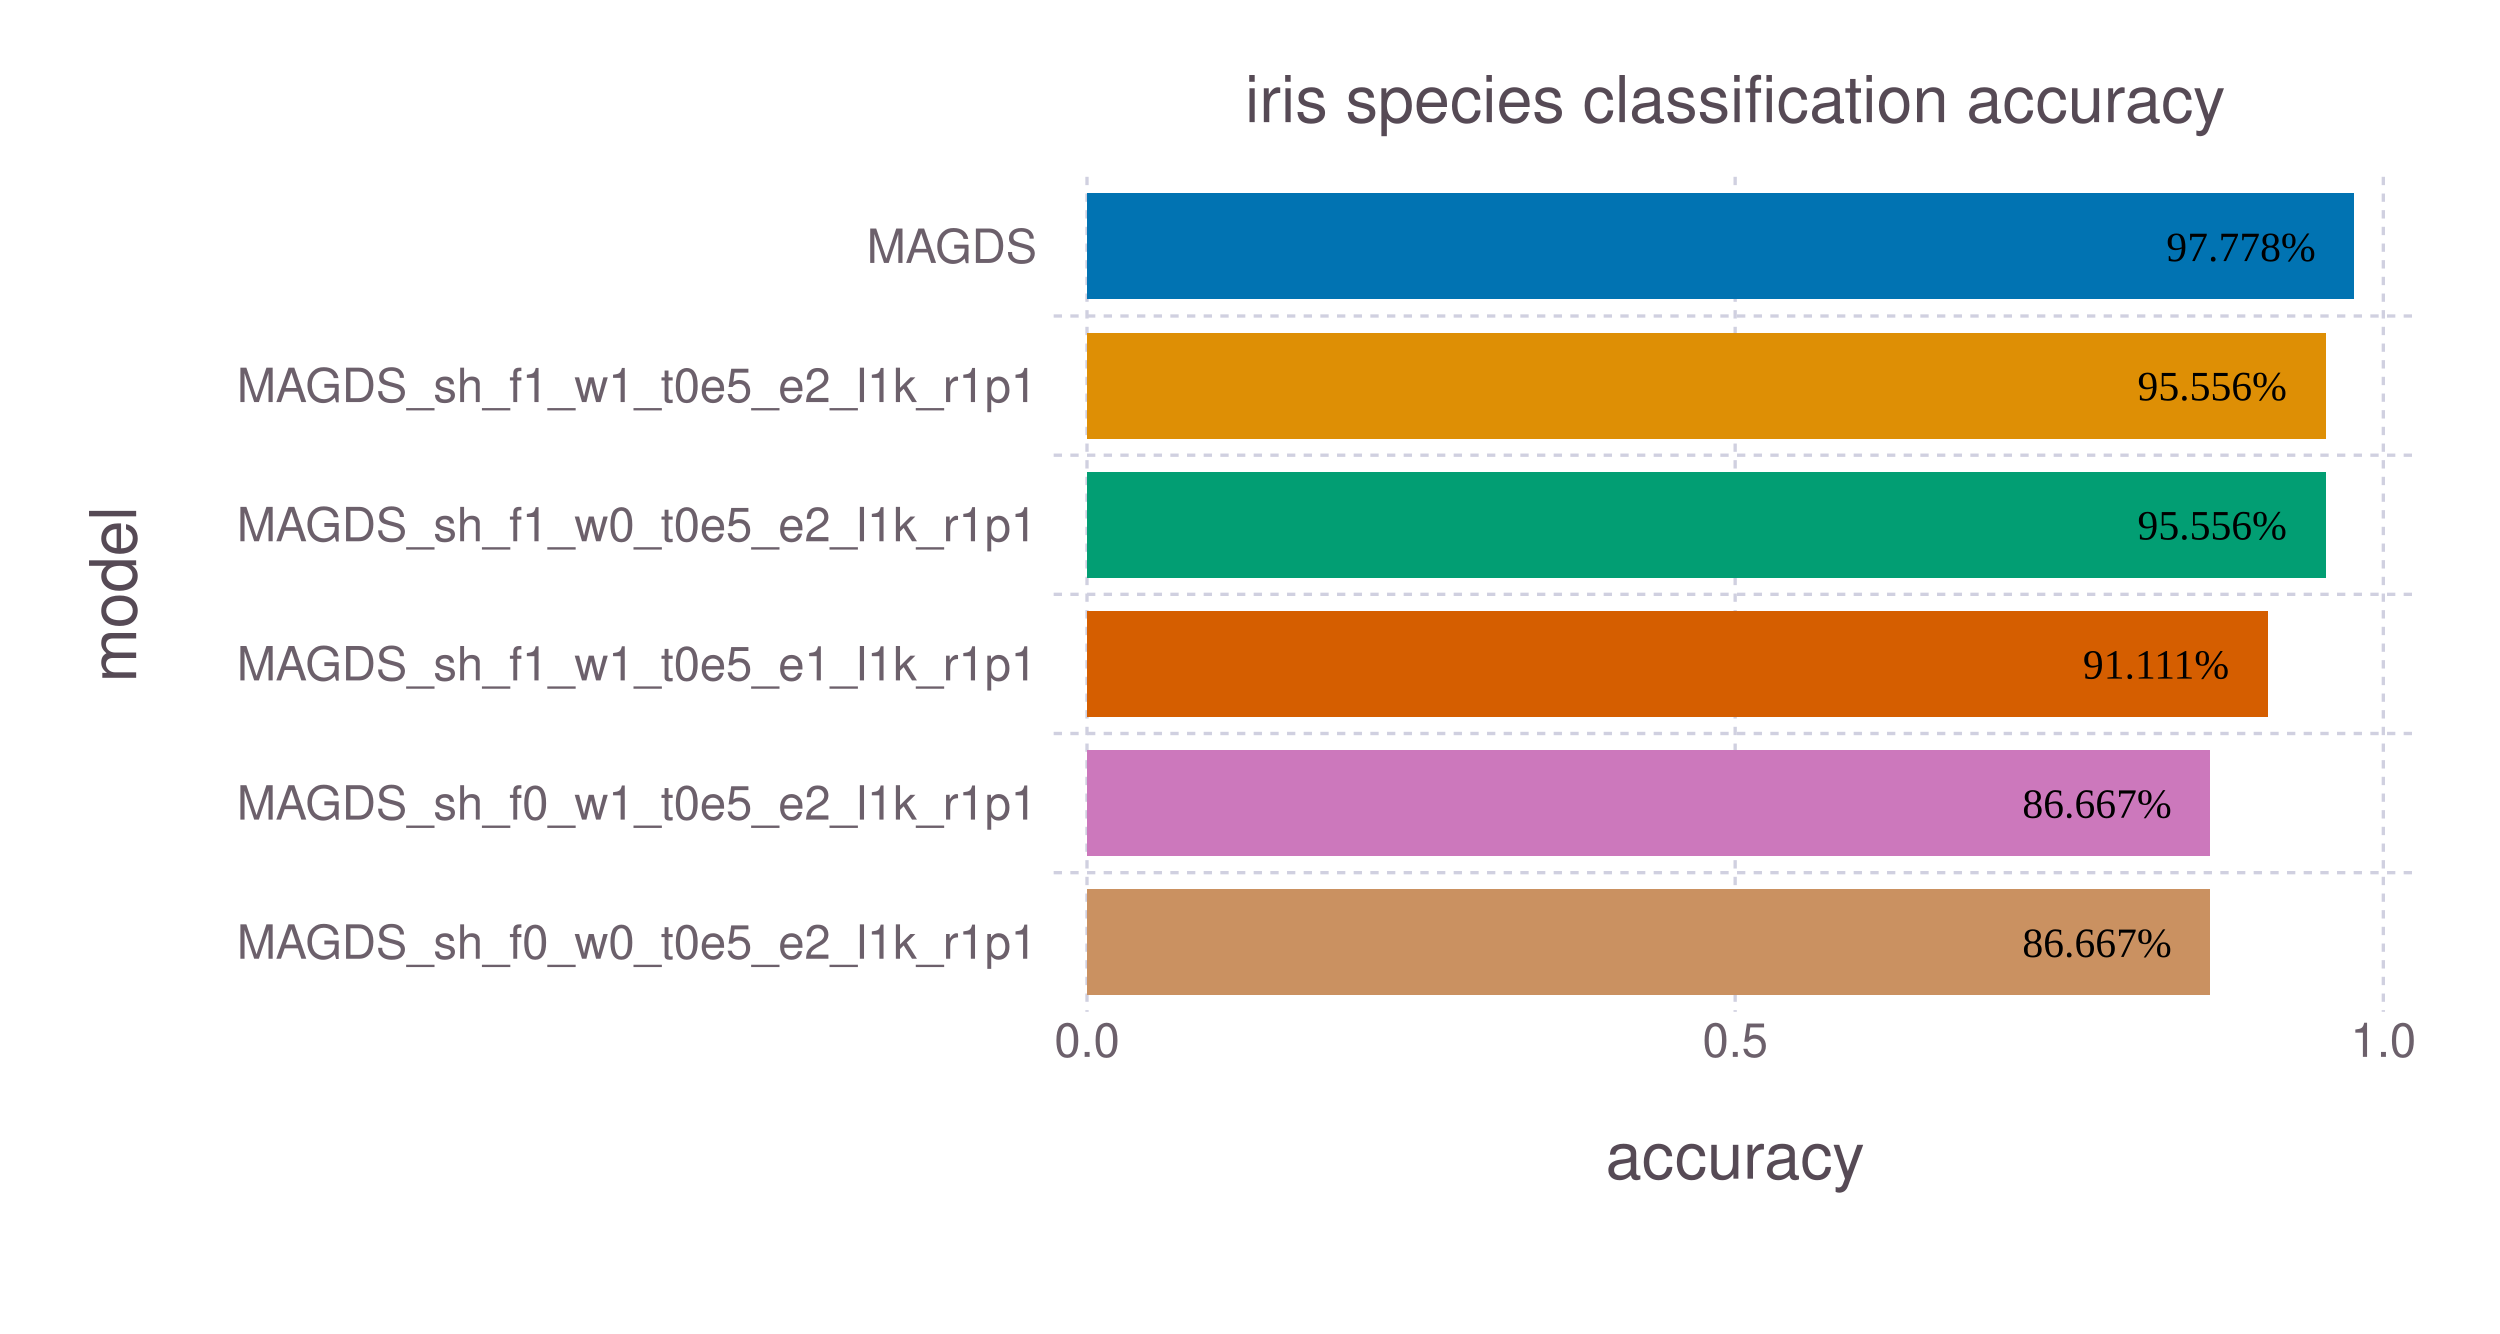
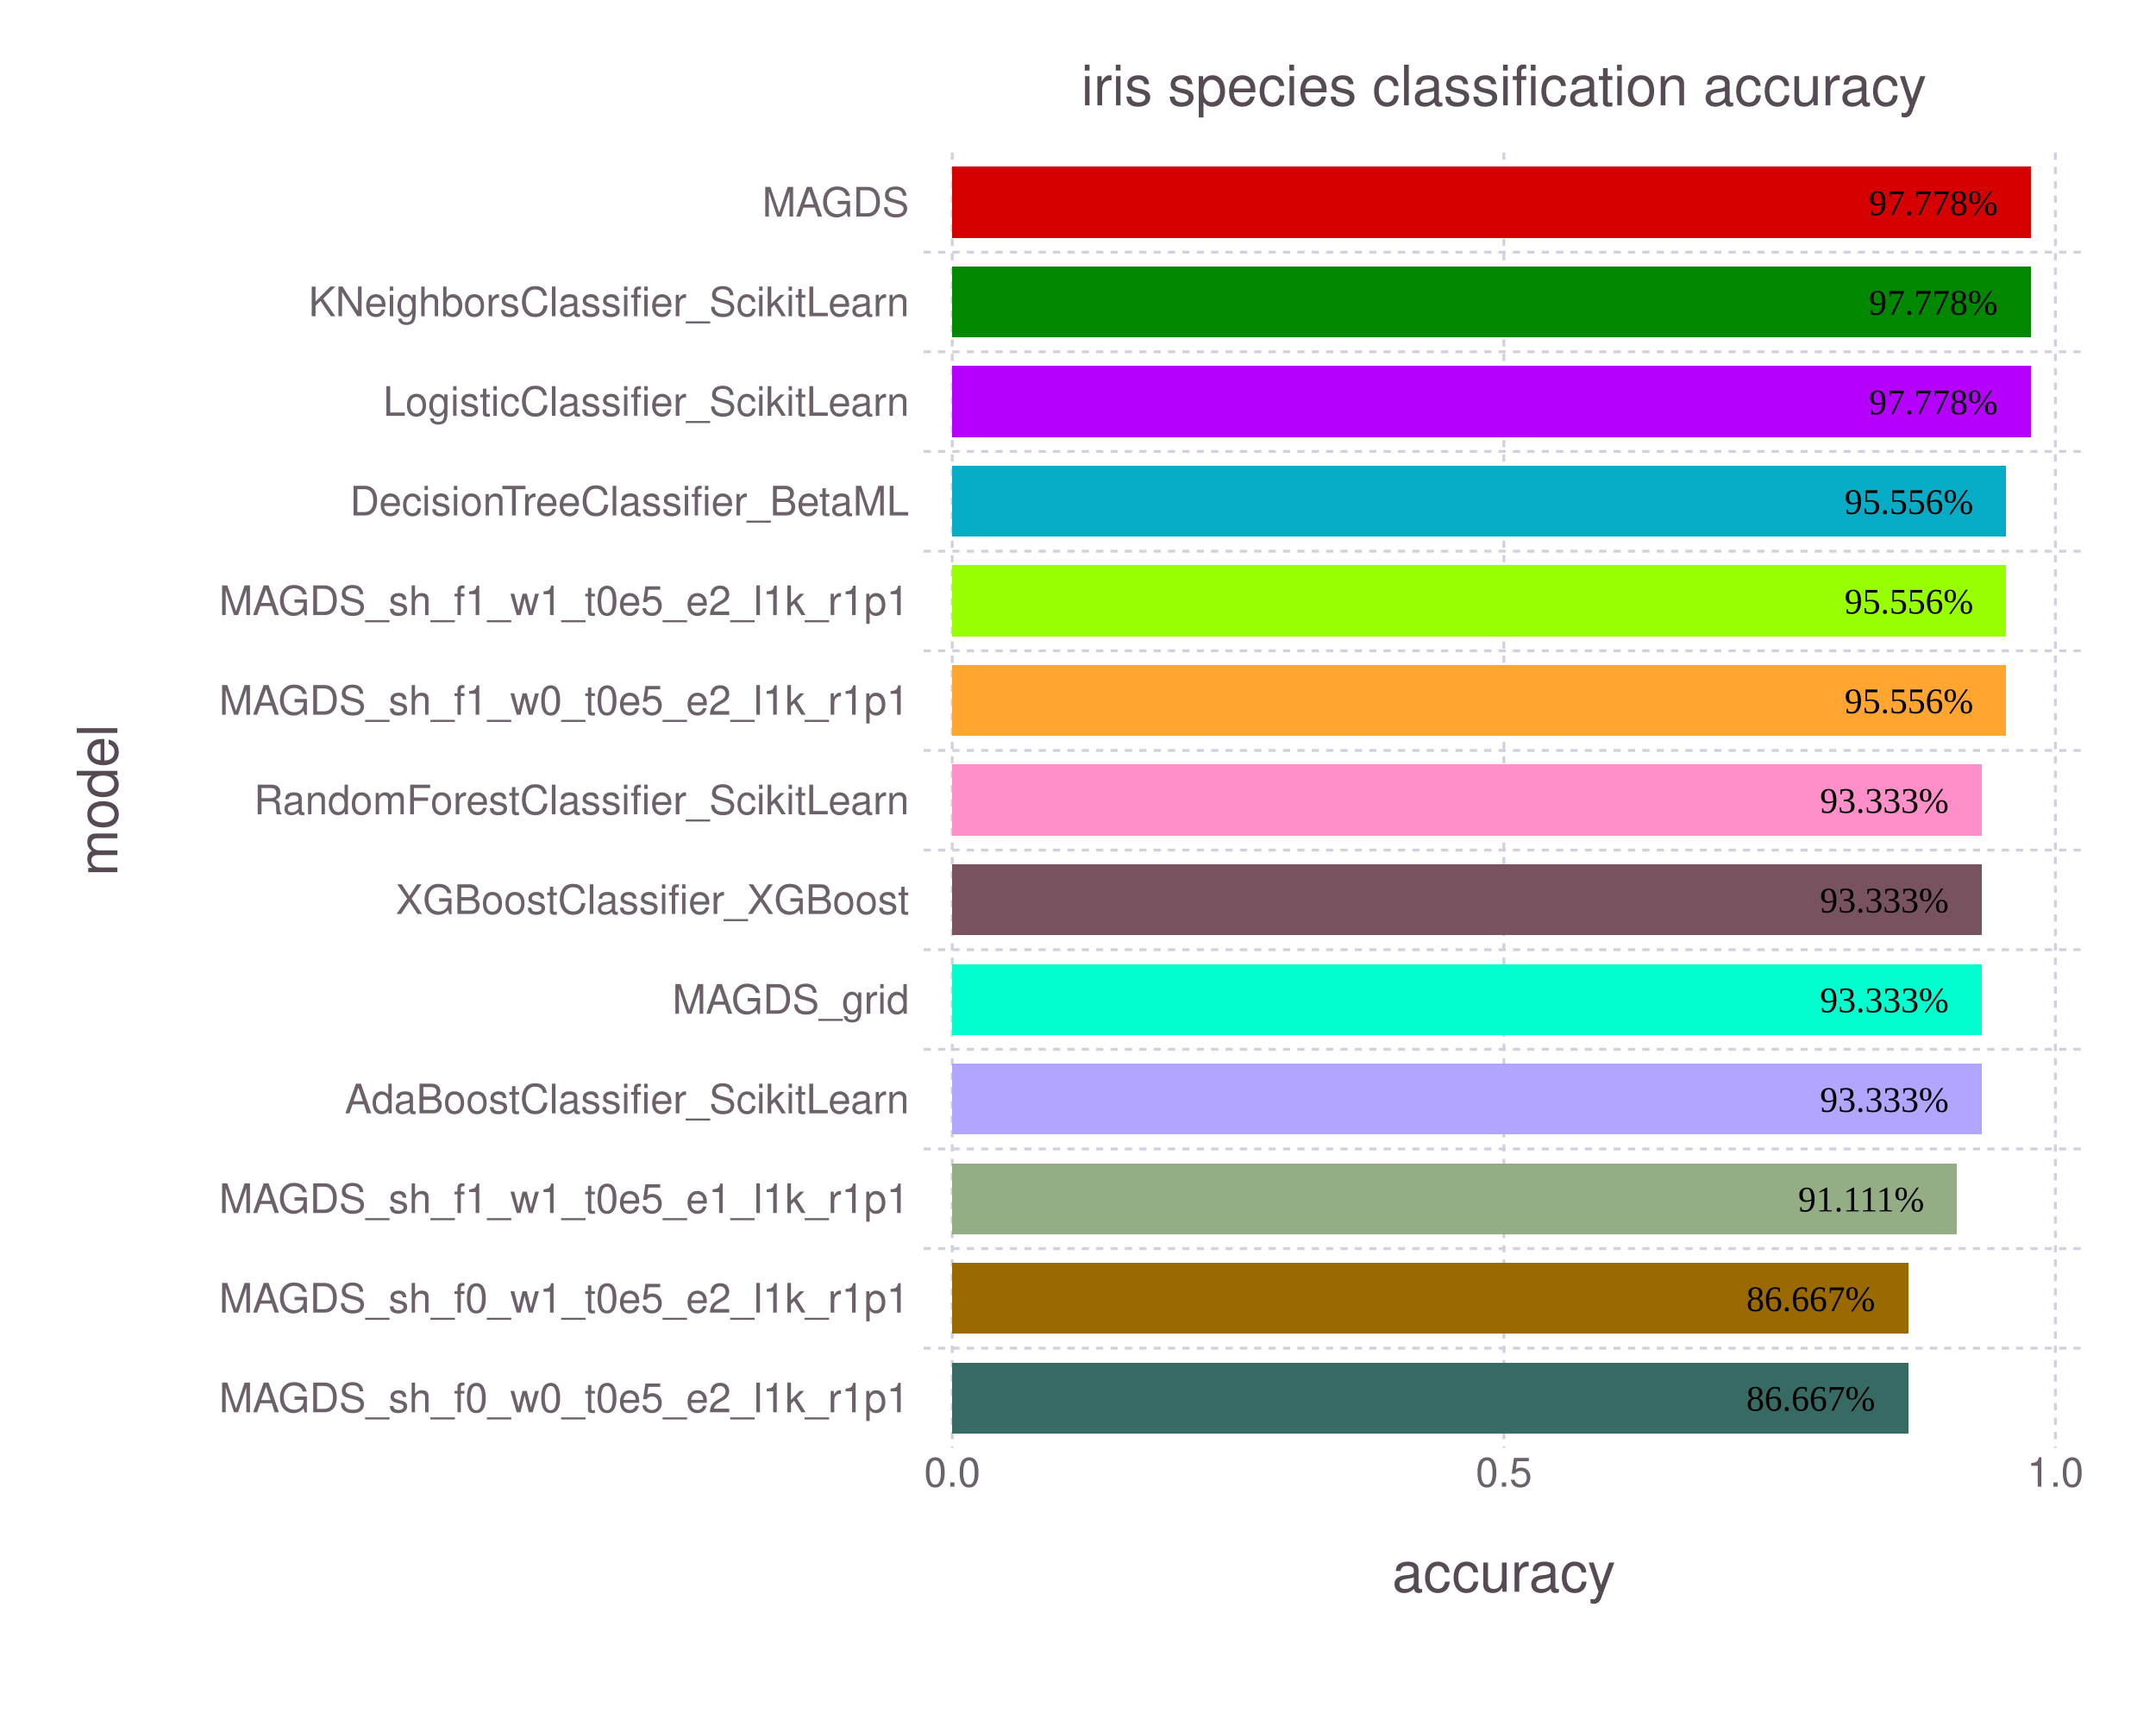
- <svg xmlns="http://www.w3.org/2000/svg" version="1.2" width="150mm" height="80mm" viewBox="0 0 150 80" stroke="none" fill="#000000" stroke-width="0.3" font-size="3.88">
+ <svg xmlns="http://www.w3.org/2000/svg" version="1.2" width="150mm" height="120mm" viewBox="0 0 150 120" stroke="none" fill="#000000" stroke-width="0.3" font-size="3.88">
  <defs>
    <marker id="arrow" markerWidth="15" markerHeight="7" refX="5" refY="3.5" orient="auto" markerUnits="strokeWidth">
      <path d="M0,0 L15,3.5 L0,7 z" stroke="context-stroke" fill="context-stroke" />
    </marker>
  </defs>
-   <g class="plotroot xscalable" id="img-83386334-1">
-     <g font-size="3.88" font-family="'PT Sans','Helvetica Neue','Helvetica',sans-serif" fill="#564A55" stroke="#000000" stroke-opacity="0.000" id="img-83386334-2">
-       <g transform="translate(104.11,68.39)">
+   <g class="plotroot xscalable" id="img-55b39d15-1">
+     <g font-size="3.88" font-family="'PT Sans','Helvetica Neue','Helvetica',sans-serif" fill="#564A55" stroke="#000000" stroke-opacity="0.000" id="img-55b39d15-2">
+       <g transform="translate(104.63,108.39)">
        <g class="primitive">
          <text text-anchor="middle" dy="0.6em">accuracy</text>
        </g>
      </g>
    </g>
-     <g class="guide xlabels" font-size="2.82" font-family="'PT Sans Caption','Helvetica Neue','Helvetica',sans-serif" fill="#6C606B" id="img-83386334-3">
-       <g transform="translate(65.22,61.72)">
+     <g class="guide xlabels" font-size="2.82" font-family="'PT Sans Caption','Helvetica Neue','Helvetica',sans-serif" fill="#6C606B" id="img-55b39d15-3">
+       <g transform="translate(66.25,101.72)">
        <g class="primitive">
          <text text-anchor="middle" dy="0.6em">0.0</text>
        </g>
      </g>
-       <g transform="translate(104.11,61.72)">
+       <g transform="translate(104.63,101.72)">
        <g class="primitive">
          <text text-anchor="middle" dy="0.6em">0.5</text>
        </g>
      </g>
-       <g transform="translate(143,61.72)">
+       <g transform="translate(143,101.72)">
        <g class="primitive">
          <text text-anchor="middle" dy="0.6em">1.0</text>
        </g>
      </g>
    </g>
-     <g clip-path="url(#img-83386334-4)">
-       <g id="img-83386334-5">
-         <g pointer-events="visible" stroke-width="0.3" fill="#000000" fill-opacity="0.000" stroke="#000000" stroke-opacity="0.000" class="guide background" id="img-83386334-6">
-           <g transform="translate(104.11,35.66)" id="img-83386334-7">
-             <path d="M-40.89,-25.05 L40.89,-25.05 40.89,25.05 -40.89,25.05  z" class="primitive" />
-           </g>
-         </g>
-         <g class="guide ygridlines xfixed" stroke-dasharray="0.5,0.5" stroke-width="0.2" stroke="#D0D0E0" id="img-83386334-8">
-           <g transform="translate(104.11,18.96)" id="img-83386334-9">
-             <path fill="none" d="M-40.89,0 L40.89,0 " class="primitive" />
-           </g>
-           <g transform="translate(104.11,27.31)" id="img-83386334-10">
-             <path fill="none" d="M-40.89,0 L40.89,0 " class="primitive" />
-           </g>
-           <g transform="translate(104.11,35.66)" id="img-83386334-11">
-             <path fill="none" d="M-40.89,0 L40.89,0 " class="primitive" />
-           </g>
-           <g transform="translate(104.11,44.01)" id="img-83386334-12">
-             <path fill="none" d="M-40.89,0 L40.89,0 " class="primitive" />
-           </g>
-           <g transform="translate(104.11,52.36)" id="img-83386334-13">
-             <path fill="none" d="M-40.89,0 L40.89,0 " class="primitive" />
-           </g>
-         </g>
-         <g class="guide xgridlines yfixed" stroke-dasharray="0.5,0.5" stroke-width="0.2" stroke="#D0D0E0" id="img-83386334-14">
-           <g transform="translate(65.22,35.66)" id="img-83386334-15">
-             <path fill="none" d="M0,-25.05 L0,25.05 " class="primitive" />
-           </g>
-           <g transform="translate(104.11,35.66)" id="img-83386334-16">
-             <path fill="none" d="M0,-25.05 L0,25.05 " class="primitive" />
-           </g>
-           <g transform="translate(143,35.66)" id="img-83386334-17">
-             <path fill="none" d="M0,-25.05 L0,25.05 " class="primitive" />
-           </g>
-         </g>
-         <g class="plotpanel" id="img-83386334-18">
-           <g shape-rendering="crispEdges" stroke-width="0.3" id="img-83386334-19">
-             <g stroke="#000000" stroke-opacity="0.000" class="geometry" id="img-83386334-20">
-               <g transform="translate(98.93,56.54)" id="img-83386334-21" fill="#CA9161">
-                 <path d="M-33.7,-3.18 L33.7,-3.18 33.7,3.18 -33.7,3.18  z" class="primitive" />
-               </g>
-               <g transform="translate(98.93,48.19)" id="img-83386334-22" fill="#CC78BC">
-                 <path d="M-33.7,-3.18 L33.7,-3.18 33.7,3.18 -33.7,3.18  z" class="primitive" />
-               </g>
-               <g transform="translate(100.66,39.84)" id="img-83386334-23" fill="#D55E00">
-                 <path d="M-35.43,-3.18 L35.43,-3.18 35.43,3.18 -35.43,3.18  z" class="primitive" />
-               </g>
-               <g transform="translate(102.38,31.49)" id="img-83386334-24" fill="#029E73">
-                 <path d="M-37.16,-3.18 L37.16,-3.18 37.16,3.18 -37.16,3.18  z" class="primitive" />
-               </g>
-               <g transform="translate(102.38,23.14)" id="img-83386334-25" fill="#DE8F05">
-                 <path d="M-37.16,-3.18 L37.16,-3.18 37.16,3.18 -37.16,3.18  z" class="primitive" />
-               </g>
-               <g transform="translate(103.25,14.79)" id="img-83386334-26" fill="#0173B2">
-                 <path d="M-38.02,-3.18 L38.02,-3.18 38.02,3.18 -38.02,3.18  z" class="primitive" />
-               </g>
-             </g>
-           </g>
-         </g>
-         <g class="geometry" id="img-83386334-27">
-           <g fill="#000000" font-size="2.5" id="img-83386334-28">
-             <g transform="translate(138.94,14.79)" id="img-83386334-29">
+     <g clip-path="url(#img-55b39d15-4)">
+       <g id="img-55b39d15-5">
+         <g pointer-events="visible" stroke-width="0.3" fill="#000000" fill-opacity="0.000" stroke="#000000" stroke-opacity="0.000" class="guide background" id="img-55b39d15-6">
+           <g transform="translate(104.63,55.66)" id="img-55b39d15-7">
+             <path d="M-40.37,-45.05 L40.37,-45.05 40.37,45.05 -40.37,45.05  z" class="primitive" />
+           </g>
+         </g>
+         <g class="guide ygridlines xfixed" stroke-dasharray="0.5,0.5" stroke-width="0.2" stroke="#D0D0E0" id="img-55b39d15-8">
+           <g transform="translate(104.63,17.54)" id="img-55b39d15-9">
+             <path fill="none" d="M-40.37,0 L40.37,0 " class="primitive" />
+           </g>
+           <g transform="translate(104.63,24.47)" id="img-55b39d15-10">
+             <path fill="none" d="M-40.37,0 L40.37,0 " class="primitive" />
+           </g>
+           <g transform="translate(104.63,31.4)" id="img-55b39d15-11">
+             <path fill="none" d="M-40.37,0 L40.37,0 " class="primitive" />
+           </g>
+           <g transform="translate(104.63,38.34)" id="img-55b39d15-12">
+             <path fill="none" d="M-40.37,0 L40.37,0 " class="primitive" />
+           </g>
+           <g transform="translate(104.63,45.27)" id="img-55b39d15-13">
+             <path fill="none" d="M-40.37,0 L40.37,0 " class="primitive" />
+           </g>
+           <g transform="translate(104.63,52.2)" id="img-55b39d15-14">
+             <path fill="none" d="M-40.37,0 L40.37,0 " class="primitive" />
+           </g>
+           <g transform="translate(104.63,59.13)" id="img-55b39d15-15">
+             <path fill="none" d="M-40.37,0 L40.37,0 " class="primitive" />
+           </g>
+           <g transform="translate(104.63,66.06)" id="img-55b39d15-16">
+             <path fill="none" d="M-40.37,0 L40.37,0 " class="primitive" />
+           </g>
+           <g transform="translate(104.63,72.99)" id="img-55b39d15-17">
+             <path fill="none" d="M-40.37,0 L40.37,0 " class="primitive" />
+           </g>
+           <g transform="translate(104.63,79.92)" id="img-55b39d15-18">
+             <path fill="none" d="M-40.37,0 L40.37,0 " class="primitive" />
+           </g>
+           <g transform="translate(104.63,86.85)" id="img-55b39d15-19">
+             <path fill="none" d="M-40.37,0 L40.37,0 " class="primitive" />
+           </g>
+           <g transform="translate(104.63,93.78)" id="img-55b39d15-20">
+             <path fill="none" d="M-40.37,0 L40.37,0 " class="primitive" />
+           </g>
+         </g>
+         <g class="guide xgridlines yfixed" stroke-dasharray="0.5,0.5" stroke-width="0.2" stroke="#D0D0E0" id="img-55b39d15-21">
+           <g transform="translate(66.25,55.66)" id="img-55b39d15-22">
+             <path fill="none" d="M0,-45.05 L0,45.05 " class="primitive" />
+           </g>
+           <g transform="translate(104.63,55.66)" id="img-55b39d15-23">
+             <path fill="none" d="M0,-45.05 L0,45.05 " class="primitive" />
+           </g>
+           <g transform="translate(143,55.66)" id="img-55b39d15-24">
+             <path fill="none" d="M0,-45.05 L0,45.05 " class="primitive" />
+           </g>
+         </g>
+         <g class="plotpanel" id="img-55b39d15-25">
+           <g shape-rendering="crispEdges" stroke-width="0.3" id="img-55b39d15-26">
+             <g stroke="#000000" stroke-opacity="0.000" class="geometry" id="img-55b39d15-27">
+               <g transform="translate(99.51,97.25)" id="img-55b39d15-28" fill="#376A62">
+                 <path d="M-33.26,-2.47 L33.26,-2.47 33.26,2.47 -33.26,2.47  z" class="primitive" />
+               </g>
+               <g transform="translate(99.51,90.32)" id="img-55b39d15-29" fill="#9A6900">
+                 <path d="M-33.26,-2.47 L33.26,-2.47 33.26,2.47 -33.26,2.47  z" class="primitive" />
+               </g>
+               <g transform="translate(101.21,83.39)" id="img-55b39d15-30" fill="#94AD84">
+                 <path d="M-34.96,-2.47 L34.96,-2.47 34.96,2.47 -34.96,2.47  z" class="primitive" />
+               </g>
+               <g transform="translate(102.07,76.46)" id="img-55b39d15-31" fill="#B0A5FF">
+                 <path d="M-35.82,-2.47 L35.82,-2.47 35.82,2.47 -35.82,2.47  z" class="primitive" />
+               </g>
+               <g transform="translate(102.07,69.53)" id="img-55b39d15-32" fill="#00FECF">
+                 <path d="M-35.82,-2.47 L35.82,-2.47 35.82,2.47 -35.82,2.47  z" class="primitive" />
+               </g>
+               <g transform="translate(102.07,62.59)" id="img-55b39d15-33" fill="#79525F">
+                 <path d="M-35.82,-2.47 L35.82,-2.47 35.82,2.47 -35.82,2.47  z" class="primitive" />
+               </g>
+               <g transform="translate(102.07,55.66)" id="img-55b39d15-34" fill="#FF8FC8">
+                 <path d="M-35.82,-2.47 L35.82,-2.47 35.82,2.47 -35.82,2.47  z" class="primitive" />
+               </g>
+               <g transform="translate(102.92,48.73)" id="img-55b39d15-35" fill="#FFA530">
+                 <path d="M-36.67,-2.47 L36.67,-2.47 36.67,2.47 -36.67,2.47  z" class="primitive" />
+               </g>
+               <g transform="translate(102.92,41.8)" id="img-55b39d15-36" fill="#98FF00">
+                 <path d="M-36.67,-2.47 L36.67,-2.47 36.67,2.47 -36.67,2.47  z" class="primitive" />
+               </g>
+               <g transform="translate(102.92,34.87)" id="img-55b39d15-37" fill="#06ACC6">
+                 <path d="M-36.67,-2.47 L36.67,-2.47 36.67,2.47 -36.67,2.47  z" class="primitive" />
+               </g>
+               <g transform="translate(103.77,27.94)" id="img-55b39d15-38" fill="#B600FF">
+                 <path d="M-37.52,-2.47 L37.52,-2.47 37.52,2.47 -37.52,2.47  z" class="primitive" />
+               </g>
+               <g transform="translate(103.77,21.01)" id="img-55b39d15-39" fill="#028800">
+                 <path d="M-37.52,-2.47 L37.52,-2.47 37.52,2.47 -37.52,2.47  z" class="primitive" />
+               </g>
+               <g transform="translate(103.77,14.08)" id="img-55b39d15-40" fill="#D70000">
+                 <path d="M-37.52,-2.47 L37.52,-2.47 37.52,2.47 -37.52,2.47  z" class="primitive" />
+               </g>
+             </g>
+           </g>
+         </g>
+         <g class="geometry" id="img-55b39d15-41">
+           <g fill="#000000" font-size="2.5" id="img-55b39d15-42">
+             <g transform="translate(138.99,14.08)" id="img-55b39d15-43">
              <g class="primitive">
                <text text-anchor="end" dy="0.35em">97.778%</text>
              </g>
            </g>
-             <g transform="translate(137.21,23.14)" id="img-83386334-30">
+             <g transform="translate(138.99,21.01)" id="img-55b39d15-44">
+               <g class="primitive">
+                 <text text-anchor="end" dy="0.35em">97.778%</text>
+               </g>
+             </g>
+             <g transform="translate(138.99,27.94)" id="img-55b39d15-45">
+               <g class="primitive">
+                 <text text-anchor="end" dy="0.35em">97.778%</text>
+               </g>
+             </g>
+             <g transform="translate(137.29,34.87)" id="img-55b39d15-46">
              <g class="primitive">
                <text text-anchor="end" dy="0.35em">95.556%</text>
              </g>
            </g>
-             <g transform="translate(137.21,31.49)" id="img-83386334-31">
+             <g transform="translate(137.29,41.8)" id="img-55b39d15-47">
              <g class="primitive">
                <text text-anchor="end" dy="0.35em">95.556%</text>
              </g>
            </g>
-             <g transform="translate(133.75,39.84)" id="img-83386334-32">
+             <g transform="translate(137.29,48.73)" id="img-55b39d15-48">
+               <g class="primitive">
+                 <text text-anchor="end" dy="0.35em">95.556%</text>
+               </g>
+             </g>
+             <g transform="translate(135.58,55.66)" id="img-55b39d15-49">
+               <g class="primitive">
+                 <text text-anchor="end" dy="0.35em">93.333%</text>
+               </g>
+             </g>
+             <g transform="translate(135.58,62.59)" id="img-55b39d15-50">
+               <g class="primitive">
+                 <text text-anchor="end" dy="0.35em">93.333%</text>
+               </g>
+             </g>
+             <g transform="translate(135.58,69.53)" id="img-55b39d15-51">
+               <g class="primitive">
+                 <text text-anchor="end" dy="0.35em">93.333%</text>
+               </g>
+             </g>
+             <g transform="translate(135.58,76.46)" id="img-55b39d15-52">
+               <g class="primitive">
+                 <text text-anchor="end" dy="0.35em">93.333%</text>
+               </g>
+             </g>
+             <g transform="translate(133.88,83.39)" id="img-55b39d15-53">
              <g class="primitive">
                <text text-anchor="end" dy="0.35em">91.111%</text>
              </g>
            </g>
-             <g transform="translate(130.3,48.19)" id="img-83386334-33">
+             <g transform="translate(130.46,90.32)" id="img-55b39d15-54">
              <g class="primitive">
                <text text-anchor="end" dy="0.35em">86.667%</text>
              </g>
            </g>
-             <g transform="translate(130.3,56.54)" id="img-83386334-34">
+             <g transform="translate(130.46,97.25)" id="img-55b39d15-55">
              <g class="primitive">
                <text text-anchor="end" dy="0.35em">86.667%</text>
              </g>
            </g>
          </g>
        </g>
      </g>
    </g>
-     <g class="guide ylabels" font-size="2.82" font-family="'PT Sans Caption','Helvetica Neue','Helvetica',sans-serif" fill="#6C606B" id="img-83386334-35">
-       <g transform="translate(62.22,14.79)" id="img-83386334-36">
+     <g class="guide ylabels" font-size="2.82" font-family="'PT Sans Caption','Helvetica Neue','Helvetica',sans-serif" fill="#6C606B" id="img-55b39d15-56">
+       <g transform="translate(63.25,14.08)" id="img-55b39d15-57">
        <g class="primitive">
          <text text-anchor="end" dy="0.35em">MAGDS</text>
        </g>
      </g>
-       <g transform="translate(62.22,23.14)" id="img-83386334-37">
+       <g transform="translate(63.25,21.01)" id="img-55b39d15-58">
+         <g class="primitive">
+           <text text-anchor="end" dy="0.35em">KNeighborsClassifier_ScikitLearn</text>
+         </g>
+       </g>
+       <g transform="translate(63.25,27.94)" id="img-55b39d15-59">
+         <g class="primitive">
+           <text text-anchor="end" dy="0.35em">LogisticClassifier_ScikitLearn</text>
+         </g>
+       </g>
+       <g transform="translate(63.25,34.87)" id="img-55b39d15-60">
+         <g class="primitive">
+           <text text-anchor="end" dy="0.35em">DecisionTreeClassifier_BetaML</text>
+         </g>
+       </g>
+       <g transform="translate(63.25,41.8)" id="img-55b39d15-61">
        <g class="primitive">
          <text text-anchor="end" dy="0.35em">MAGDS_sh_f1_w1_t0e5_e2_l1k_r1p1</text>
        </g>
      </g>
-       <g transform="translate(62.22,31.49)" id="img-83386334-38">
+       <g transform="translate(63.25,48.73)" id="img-55b39d15-62">
        <g class="primitive">
          <text text-anchor="end" dy="0.35em">MAGDS_sh_f1_w0_t0e5_e2_l1k_r1p1</text>
        </g>
      </g>
-       <g transform="translate(62.22,39.84)" id="img-83386334-39">
+       <g transform="translate(63.25,55.66)" id="img-55b39d15-63">
+         <g class="primitive">
+           <text text-anchor="end" dy="0.35em">RandomForestClassifier_ScikitLearn</text>
+         </g>
+       </g>
+       <g transform="translate(63.25,62.59)" id="img-55b39d15-64">
+         <g class="primitive">
+           <text text-anchor="end" dy="0.35em">XGBoostClassifier_XGBoost</text>
+         </g>
+       </g>
+       <g transform="translate(63.25,69.53)" id="img-55b39d15-65">
+         <g class="primitive">
+           <text text-anchor="end" dy="0.35em">MAGDS_grid</text>
+         </g>
+       </g>
+       <g transform="translate(63.25,76.46)" id="img-55b39d15-66">
+         <g class="primitive">
+           <text text-anchor="end" dy="0.35em">AdaBoostClassifier_ScikitLearn</text>
+         </g>
+       </g>
+       <g transform="translate(63.25,83.39)" id="img-55b39d15-67">
        <g class="primitive">
          <text text-anchor="end" dy="0.35em">MAGDS_sh_f1_w1_t0e5_e1_l1k_r1p1</text>
        </g>
      </g>
-       <g transform="translate(62.22,48.19)" id="img-83386334-40">
+       <g transform="translate(63.25,90.32)" id="img-55b39d15-68">
        <g class="primitive">
          <text text-anchor="end" dy="0.35em">MAGDS_sh_f0_w1_t0e5_e2_l1k_r1p1</text>
        </g>
      </g>
-       <g transform="translate(62.22,56.54)" id="img-83386334-41">
+       <g transform="translate(63.25,97.25)" id="img-55b39d15-69">
        <g class="primitive">
          <text text-anchor="end" dy="0.35em">MAGDS_sh_f0_w0_t0e5_e2_l1k_r1p1</text>
        </g>
      </g>
    </g>
-     <g font-size="3.88" font-family="'PT Sans','Helvetica Neue','Helvetica',sans-serif" fill="#564A55" stroke="#000000" stroke-opacity="0.000" id="img-83386334-42">
-       <g transform="translate(8.81,33.66)" id="img-83386334-43">
+     <g font-size="3.88" font-family="'PT Sans','Helvetica Neue','Helvetica',sans-serif" fill="#564A55" stroke="#000000" stroke-opacity="0.000" id="img-55b39d15-70">
+       <g transform="translate(8.81,53.66)" id="img-55b39d15-71">
        <g class="primitive">
          <text text-anchor="middle" dy="0.35em" transform="rotate(-90,0, 2)">model</text>
        </g>
      </g>
    </g>
-     <g font-size="3.88" font-family="'PT Sans','Helvetica Neue','Helvetica',sans-serif" fill="#564A55" stroke="#000000" stroke-opacity="0.000" id="img-83386334-44">
-       <g transform="translate(104.11,5)" id="img-83386334-45">
+     <g font-size="3.88" font-family="'PT Sans','Helvetica Neue','Helvetica',sans-serif" fill="#564A55" stroke="#000000" stroke-opacity="0.000" id="img-55b39d15-72">
+       <g transform="translate(104.63,5)" id="img-55b39d15-73">
        <g class="primitive">
          <text text-anchor="middle" dy="0.6em">iris species classification accuracy</text>
        </g>
      </g>
    </g>
  </g>
  <defs>
-     <clipPath id="img-83386334-4">
-       <path d="M63.22,10.61 L145,10.61 145,60.72 63.22,60.72 " />
+     <clipPath id="img-55b39d15-4">
+       <path d="M64.25,10.61 L145,10.61 145,100.72 64.25,100.72 " />
    </clipPath>
  </defs>
</svg>
